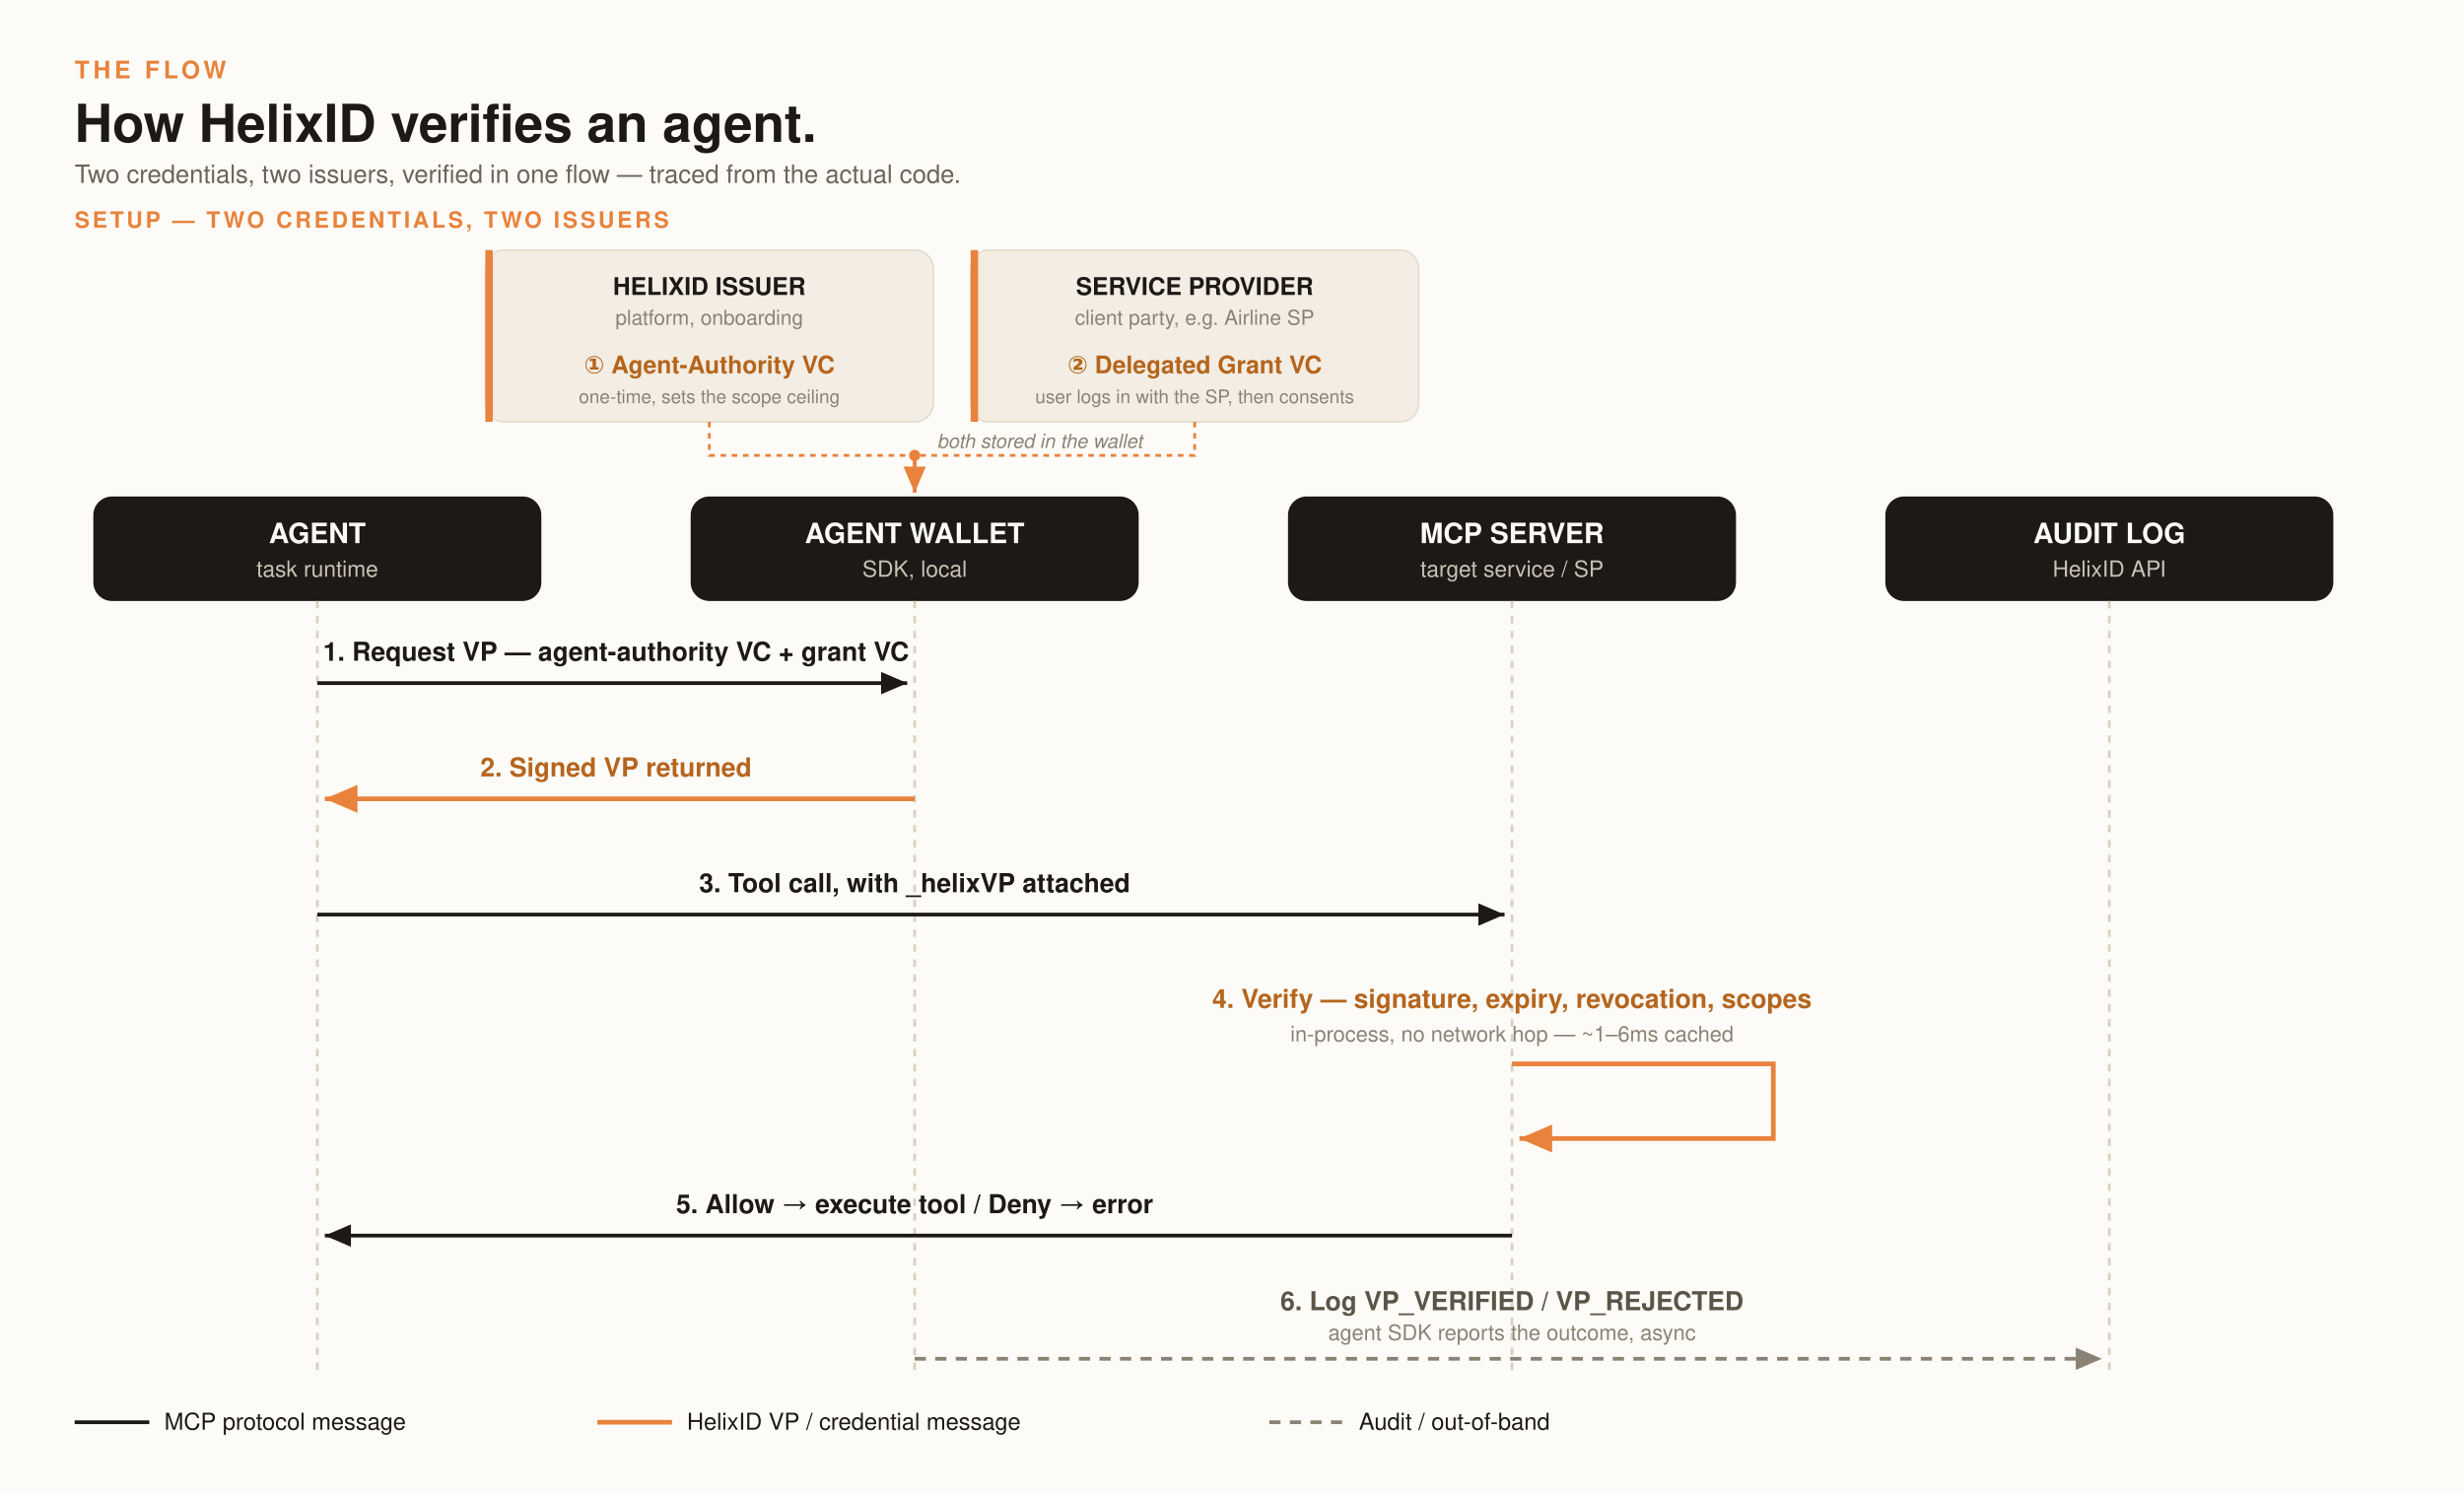
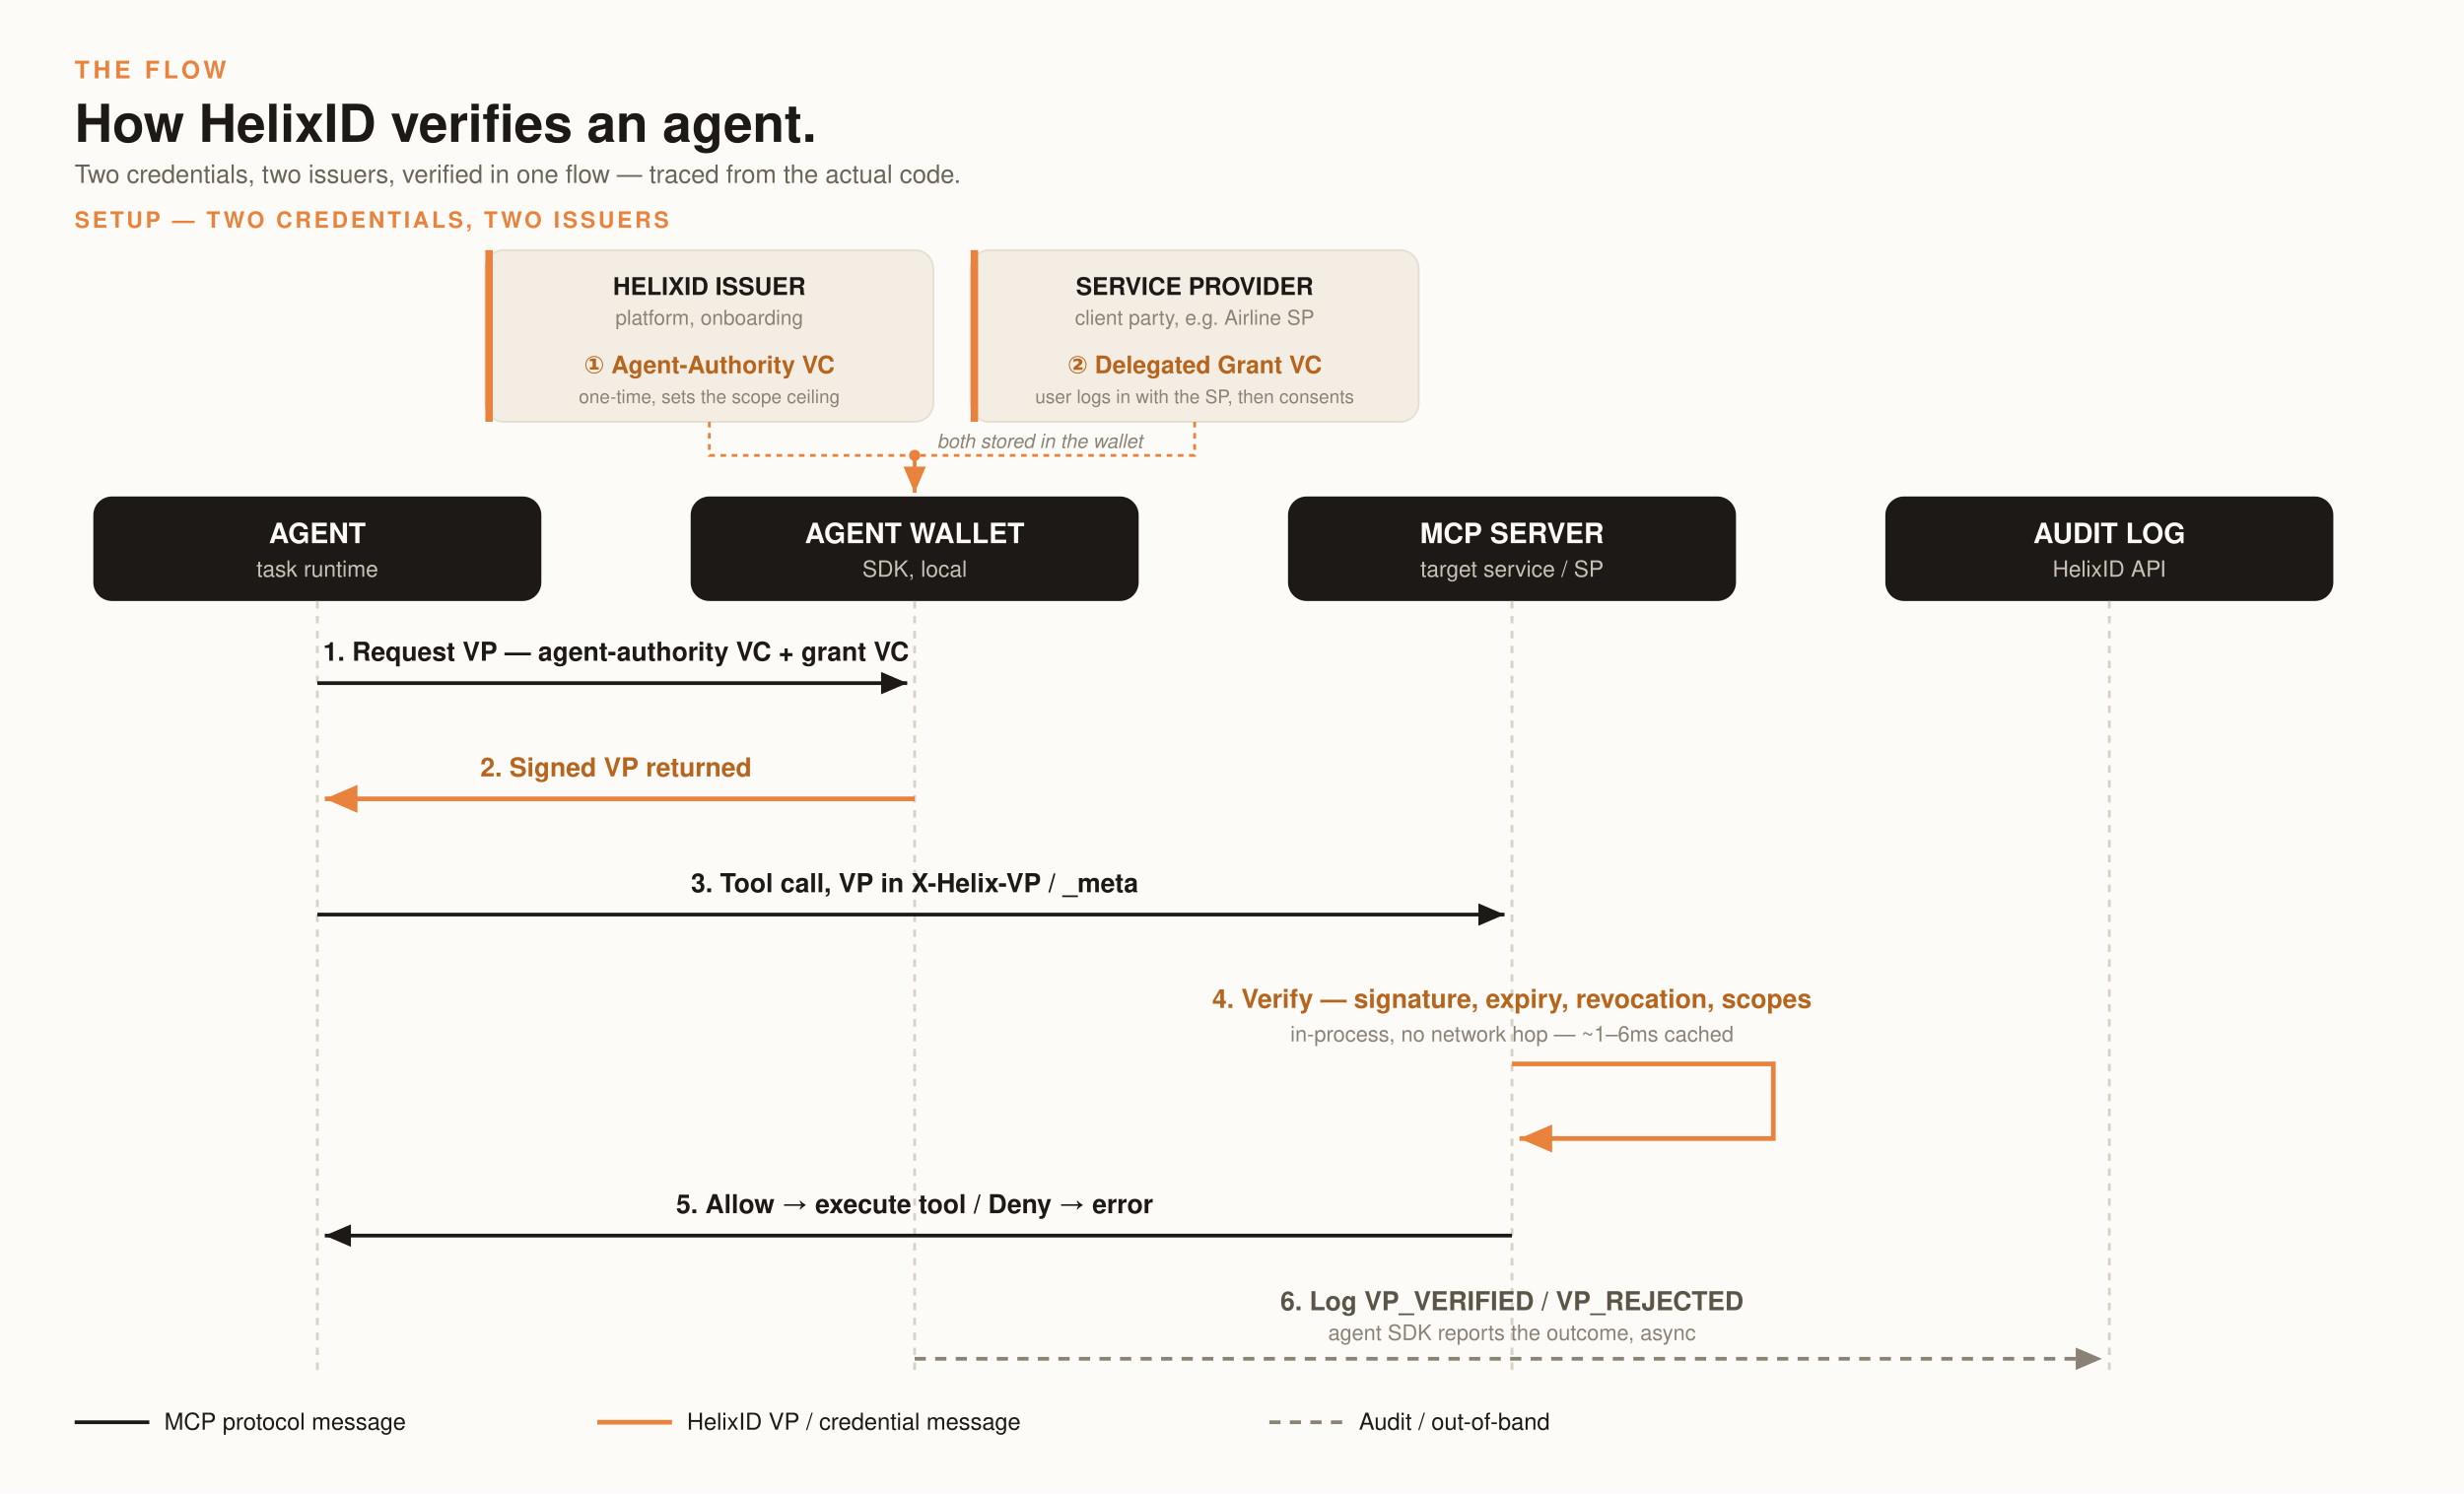
<svg xmlns="http://www.w3.org/2000/svg" viewBox="0 0 1320 800" width="1320" height="800" font-family="Helvetica, Arial, sans-serif">
  <defs>
    <marker id="arrowDark" markerWidth="9" markerHeight="9" refX="7" refY="3" orient="auto" markerUnits="strokeWidth">
      <path d="M0,0 L7,3 L0,6 Z" fill="#1C1917" />
    </marker>
    <marker id="arrowOrange" markerWidth="9" markerHeight="9" refX="7" refY="3" orient="auto" markerUnits="strokeWidth">
      <path d="M0,0 L7,3 L0,6 Z" fill="#E8823C" />
    </marker>
    <marker id="arrowGray" markerWidth="9" markerHeight="9" refX="7" refY="3" orient="auto" markerUnits="strokeWidth">
      <path d="M0,0 L7,3 L0,6 Z" fill="#8A8375" />
    </marker>
  </defs>
  <rect x="0" y="0" width="1320" height="800" fill="#FDFBF7" />
  <text x="40" y="42" font-size="13" letter-spacing="2" fill="#E8823C" font-weight="700">THE FLOW</text>
  <text x="40" y="76" font-size="28" fill="#1C1917" font-weight="700">How HelixID verifies an agent.</text>
  <text x="40" y="98" font-size="13.5" fill="#6B6459">Two credentials, two issuers, verified in one flow — traced from the actual code.</text>
  <text x="40" y="122" font-size="12" letter-spacing="1.5" fill="#E8823C" font-weight="700">SETUP — TWO CREDENTIALS, TWO ISSUERS</text>
  <rect x="260" y="134" width="240" height="92" rx="10" fill="#F3EDE3" stroke="#E5DFD2" />
  <rect x="260" y="134" width="4" height="92" fill="#E8823C" />
  <text x="380" y="158" font-size="13" font-weight="700" fill="#1C1917" text-anchor="middle">HELIXID ISSUER</text>
  <text x="380" y="174" font-size="11" fill="#8A8375" text-anchor="middle">platform, onboarding</text>
  <text x="380" y="200" font-size="13" font-weight="700" fill="#B5651D" text-anchor="middle">① Agent-Authority VC</text>
  <text x="380" y="216" font-size="10" fill="#8A8375" text-anchor="middle">one-time, sets the scope ceiling</text>
  <rect x="520" y="134" width="240" height="92" rx="10" fill="#F3EDE3" stroke="#E5DFD2" />
  <rect x="520" y="134" width="4" height="92" fill="#E8823C" />
  <text x="640" y="158" font-size="13" font-weight="700" fill="#1C1917" text-anchor="middle">SERVICE PROVIDER</text>
  <text x="640" y="174" font-size="11" fill="#8A8375" text-anchor="middle">client party, e.g. Airline SP</text>
  <text x="640" y="200" font-size="13" font-weight="700" fill="#B5651D" text-anchor="middle">② Delegated Grant VC</text>
  <text x="640" y="216" font-size="10" fill="#8A8375" text-anchor="middle">user logs in with the SP, then consents</text>
  <path d="M 380,226 L 380,244 L 490,244" fill="none" stroke="#E8823C" stroke-width="1.5" stroke-dasharray="3,3" />
  <path d="M 640,226 L 640,244 L 490,244" fill="none" stroke="#E8823C" stroke-width="1.5" stroke-dasharray="3,3" />
  <circle cx="490" cy="244" r="3" fill="#E8823C" />
  <line x1="490" y1="244" x2="490" y2="264" stroke="#E8823C" stroke-width="2" marker-end="url(#arrowOrange)" />
  <text x="502" y="240" font-size="10.5" fill="#8A8375" font-style="italic">both stored in the wallet</text>
  <g>
    <rect x="50" y="266" width="240" height="56" rx="10" fill="#1C1917" />
    <text x="170" y="291" font-size="15" font-weight="700" fill="#FDFBF7" text-anchor="middle">AGENT</text>
    <text x="170" y="309" font-size="12" fill="#C9C2B4" text-anchor="middle">task runtime</text>
  </g>
  <g>
    <rect x="370" y="266" width="240" height="56" rx="10" fill="#1C1917" />
    <text x="490" y="291" font-size="15" font-weight="700" fill="#FDFBF7" text-anchor="middle">AGENT WALLET</text>
    <text x="490" y="309" font-size="12" fill="#C9C2B4" text-anchor="middle">SDK, local</text>
  </g>
  <g>
    <rect x="690" y="266" width="240" height="56" rx="10" fill="#1C1917" />
    <text x="810" y="291" font-size="15" font-weight="700" fill="#FDFBF7" text-anchor="middle">MCP SERVER</text>
    <text x="810" y="309" font-size="12" fill="#C9C2B4" text-anchor="middle">target service / SP</text>
  </g>
  <g>
    <rect x="1010" y="266" width="240" height="56" rx="10" fill="#1C1917" />
    <text x="1130" y="291" font-size="15" font-weight="700" fill="#FDFBF7" text-anchor="middle">AUDIT LOG</text>
    <text x="1130" y="309" font-size="12" fill="#C9C2B4" text-anchor="middle">HelixID API</text>
  </g>
  <line x1="170" y1="322" x2="170" y2="736" stroke="#D8D2C4" stroke-width="1.5" stroke-dasharray="4,4" />
  <line x1="490" y1="322" x2="490" y2="736" stroke="#D8D2C4" stroke-width="1.5" stroke-dasharray="4,4" />
  <line x1="810" y1="322" x2="810" y2="736" stroke="#D8D2C4" stroke-width="1.5" stroke-dasharray="4,4" />
  <line x1="1130" y1="322" x2="1130" y2="736" stroke="#D8D2C4" stroke-width="1.5" stroke-dasharray="4,4" />
  <text x="330" y="354" font-size="14" font-weight="700" fill="#1C1917" text-anchor="middle">1. Request VP — agent-authority VC + grant VC</text>
  <line x1="170" y1="366" x2="486" y2="366" stroke="#1C1917" stroke-width="2" marker-end="url(#arrowDark)" />
  <text x="330" y="416" font-size="14" font-weight="700" fill="#B5651D" text-anchor="middle">2. Signed VP returned</text>
  <line x1="490" y1="428" x2="174" y2="428" stroke="#E8823C" stroke-width="2.5" marker-end="url(#arrowOrange)" />
-   <text x="490" y="478" font-size="14" font-weight="700" fill="#1C1917" text-anchor="middle">3. Tool call, with _helixVP attached</text>
+   <text x="490" y="478" font-size="14" font-weight="700" fill="#1C1917" text-anchor="middle">3. Tool call, VP in X-Helix-VP / _meta</text>
  <line x1="170" y1="490" x2="806" y2="490" stroke="#1C1917" stroke-width="2" marker-end="url(#arrowDark)" />
  <text x="810" y="540" font-size="14" font-weight="700" fill="#B5651D" text-anchor="middle">4. Verify — signature, expiry, revocation, scopes</text>
  <text x="810" y="558" font-size="11.5" fill="#8A8375" text-anchor="middle">in-process, no network hop — ~1–6ms cached</text>
  <path d="M 810,570 L 950,570 L 950,610 L 814,610" fill="none" stroke="#E8823C" stroke-width="2.5" marker-end="url(#arrowOrange)" />
  <text x="490" y="650" font-size="14" font-weight="700" fill="#1C1917" text-anchor="middle">5. Allow → execute tool  /  Deny → error</text>
  <line x1="810" y1="662" x2="174" y2="662" stroke="#1C1917" stroke-width="2" marker-end="url(#arrowDark)" />
  <text x="810" y="702" font-size="14" font-weight="700" fill="#5B5548" text-anchor="middle">6. Log VP_VERIFIED / VP_REJECTED</text>
  <text x="810" y="718" font-size="11.5" fill="#8A8375" text-anchor="middle">agent SDK reports the outcome, async</text>
  <line x1="490" y1="728" x2="1126" y2="728" stroke="#8A8375" stroke-width="2" stroke-dasharray="6,5" marker-end="url(#arrowGray)" />
  <line x1="40" y1="762" x2="80" y2="762" stroke="#1C1917" stroke-width="2" />
  <text x="88" y="766" font-size="12.5" fill="#1C1917">MCP protocol message</text>
  <line x1="320" y1="762" x2="360" y2="762" stroke="#E8823C" stroke-width="2.5" />
  <text x="368" y="766" font-size="12.5" fill="#1C1917">HelixID VP / credential message</text>
  <line x1="680" y1="762" x2="720" y2="762" stroke="#8A8375" stroke-width="2" stroke-dasharray="6,5" />
  <text x="728" y="766" font-size="12.5" fill="#1C1917">Audit / out-of-band</text>
</svg>
